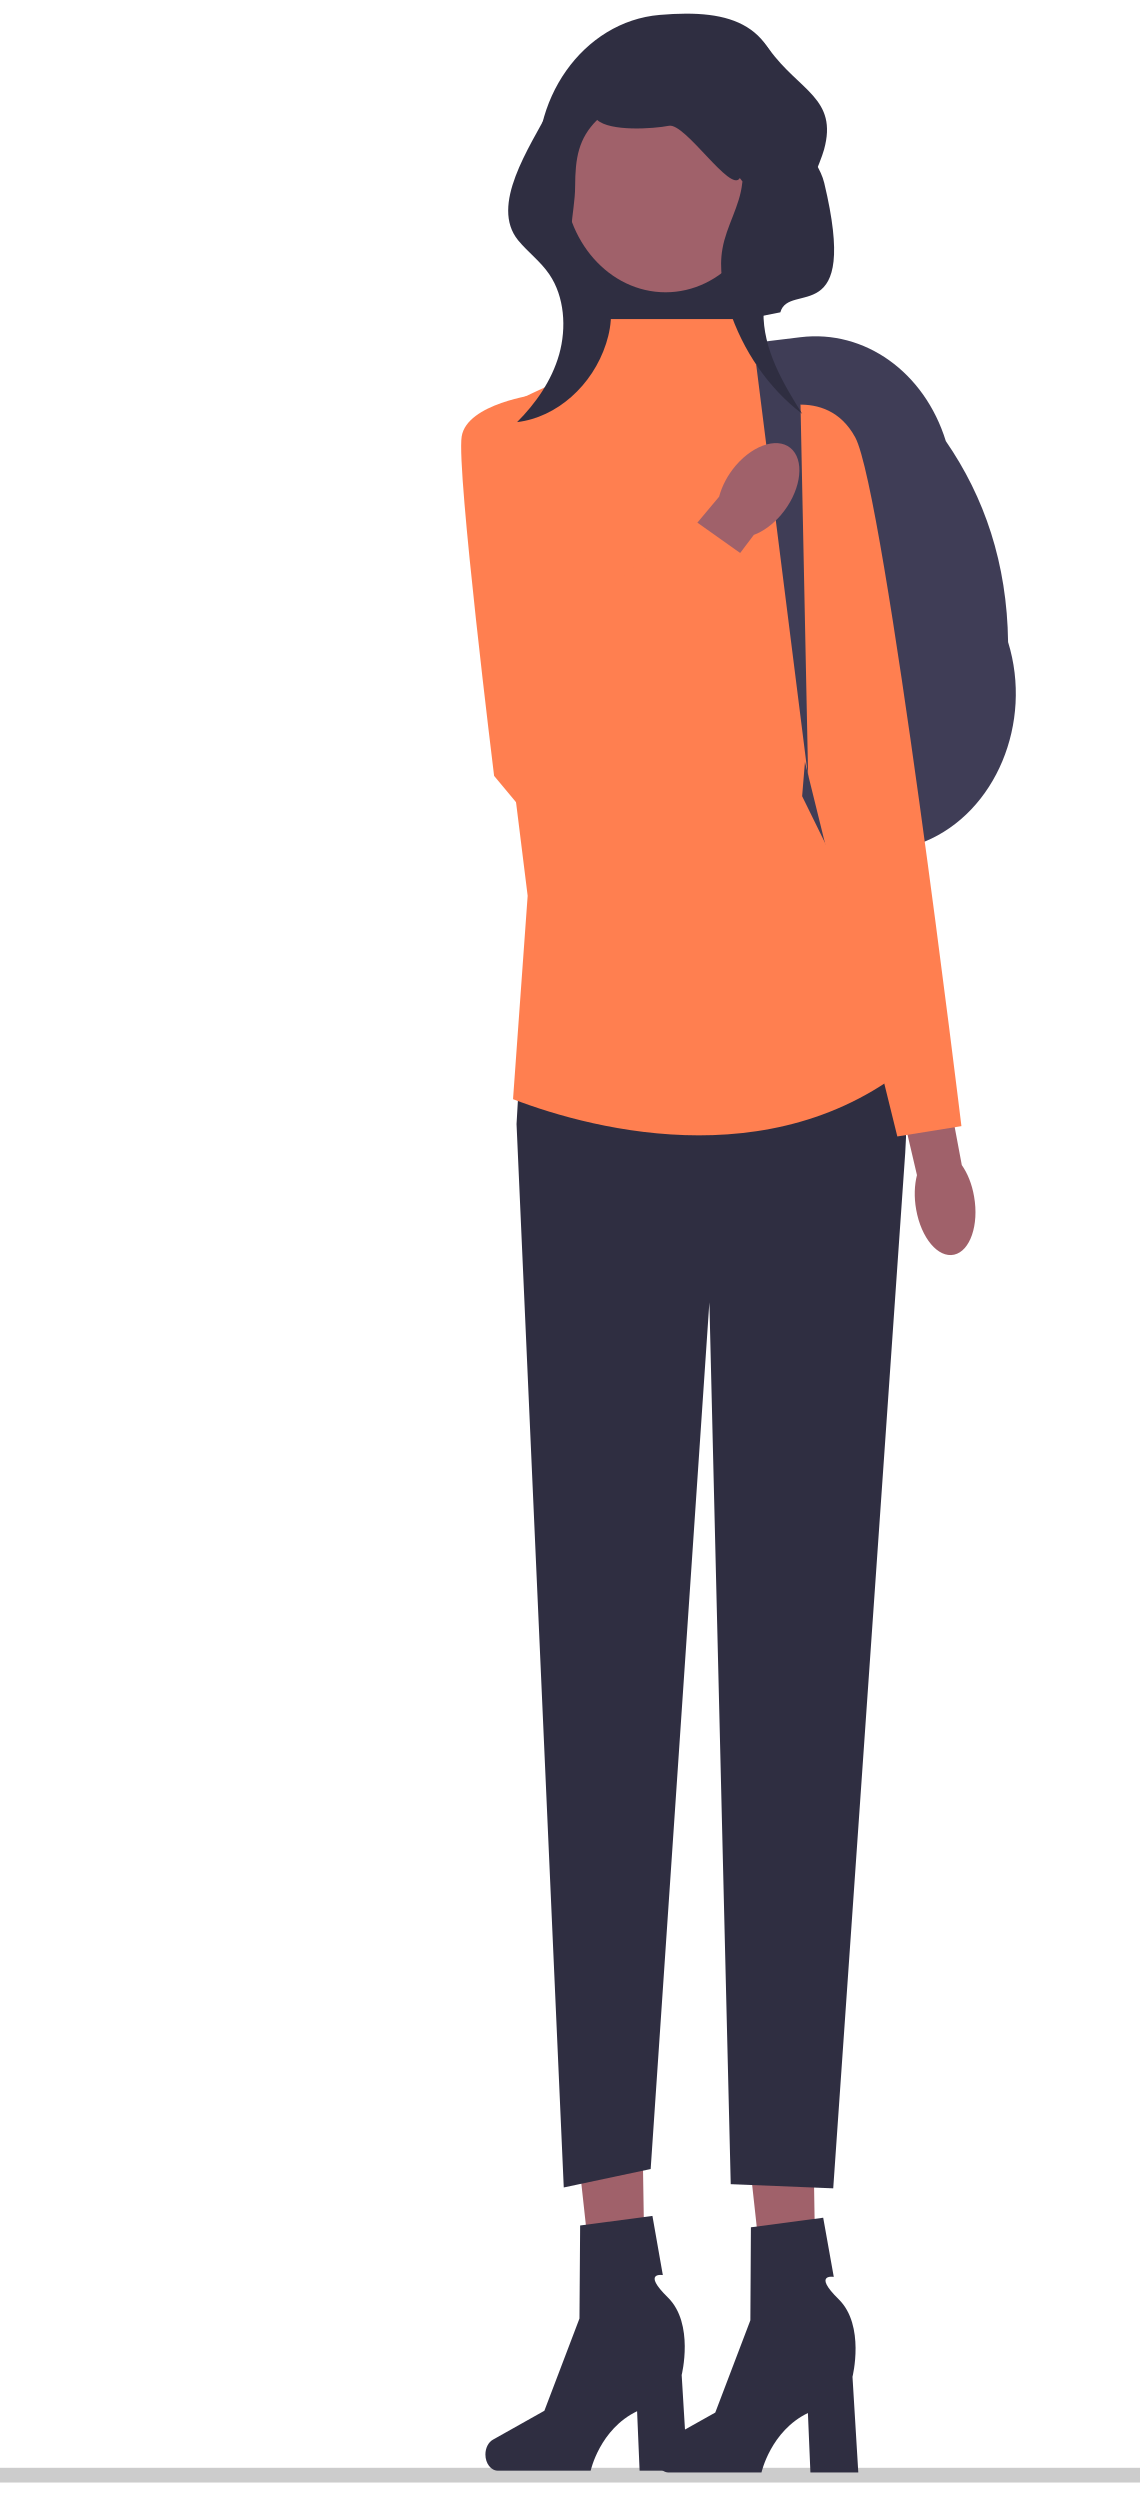
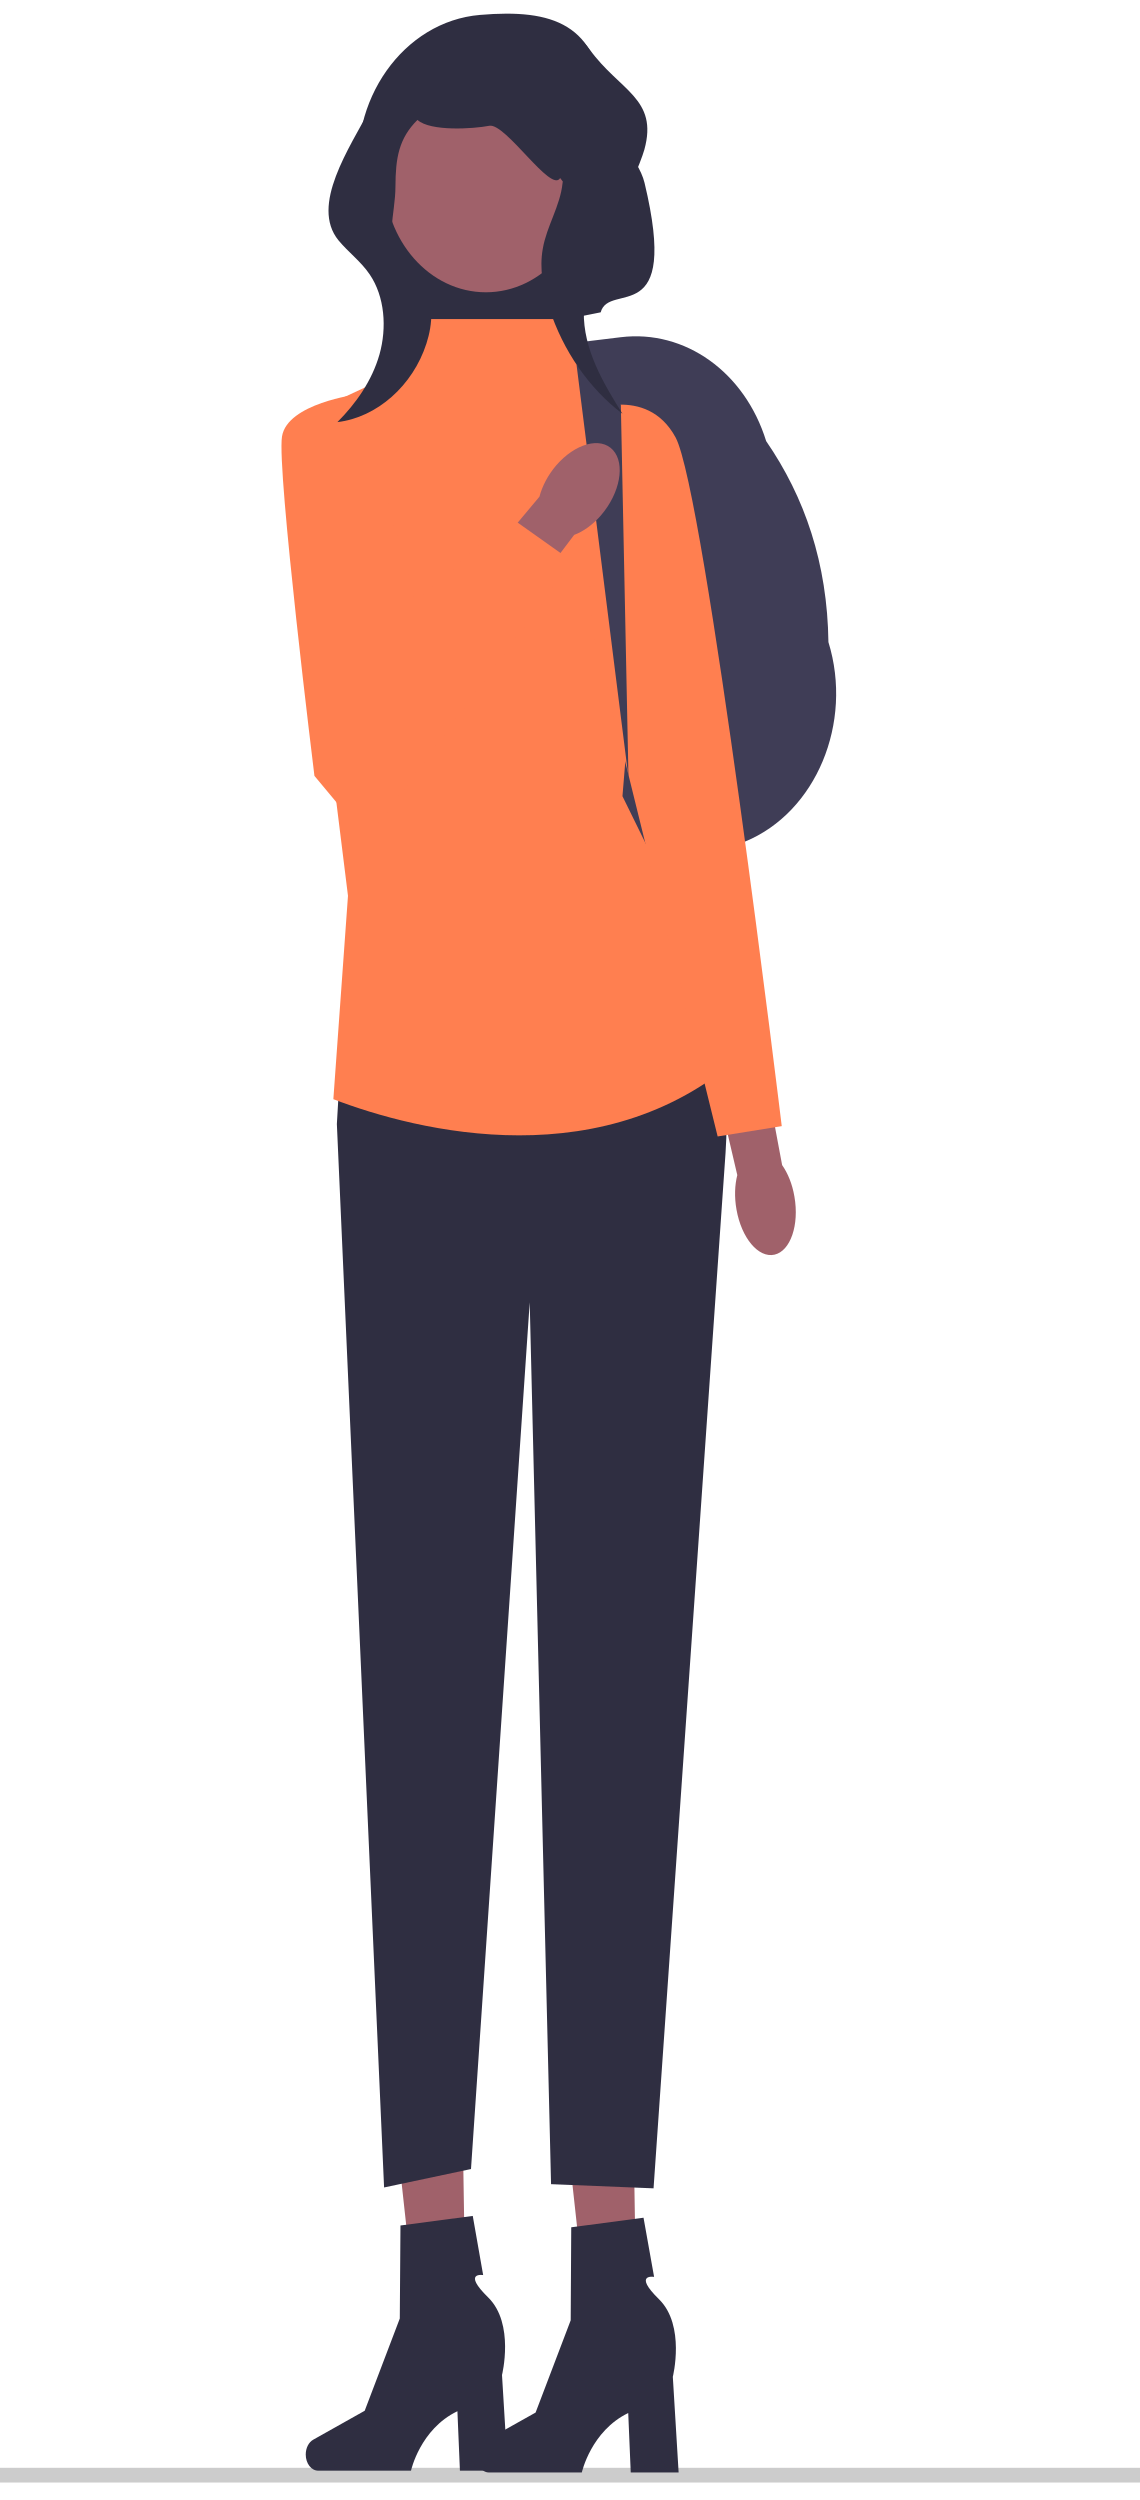
<svg xmlns="http://www.w3.org/2000/svg" width="272.643" height="598.307">
  <g class="layer">
-     <g id="svg_40">
+     <g id="svg_2">
      <path d="m-112.77,592.36c0,0.97 0.69,1.76 1.55,1.76l469.69,0c0.85,0 1.55,-0.79 1.55,-1.76c0,-0.97 -0.69,-1.76 -1.55,-1.76l-469.69,0c-0.85,0 -1.55,0.79 -1.55,1.76zm0,0" fill="rgb(80%,80%,80%)" fill-rule="nonzero" id="svg_41" />
-       <path d="m193.54,212.88l-16.67,-130.39l14.71,-1.79c15.37,-1.86 29.67,8.35 34.78,24.87c9.25,13.44 14.65,29.21 14.9,48.1c5.97,19.32 -2.97,40.75 -19.95,47.74l-27.78,11.47zm0,0" fill="rgb(24.706%,23.922%,33.725%)" fill-rule="nonzero" id="svg_42" />
-       <path d="m195.43,561.4l-11.17,0.29l-6.25,-56.99l16.51,-0.43l0.92,57.13zm0,0" fill="rgb(62.745%,38.039%,41.569%)" fill-rule="nonzero" id="svg_43" />
-       <path d="m157.05,587.85c0,2.15 1.33,3.87 2.97,3.87l22.22,0c0,0 2.21,-9.93 11.11,-14.23l0.6,14.23l11.46,0l-1.39,-22.9c0,0 3.06,-12.26 -3.28,-18.53c-6.38,-6.24 -1.2,-5.38 -1.2,-5.38l-2.53,-14.16l-17.3,2.29l-0.13,22.26l-8.4,22.08l-12.34,6.92c-1.1,0.61 -1.8,2.01 -1.8,3.55zm0,0" fill="rgb(18.431%,18.039%,25.49%)" fill-rule="nonzero" id="svg_44" />
-       <path d="m154.56,560.97l-11.21,0.29l-6.22,-56.99l16.51,-0.43l0.92,57.13zm0,0" fill="rgb(62.745%,38.039%,41.569%)" fill-rule="nonzero" id="svg_45" />
-       <path d="m116.17,587.42c0,2.15 1.33,3.87 3,3.87l22.19,0c0,0 2.18,-9.96 11.11,-14.23l0.6,14.23l11.46,0l-1.39,-22.9c0,0 3.06,-12.26 -3.28,-18.53c-6.38,-6.24 -1.23,-5.38 -1.23,-5.38l-2.49,-14.16l-17.3,2.29l-0.16,22.26l-8.4,22.08l-12.31,6.92c-1.1,0.61 -1.8,2.01 -1.8,3.55zm0,0" fill="rgb(18.431%,18.039%,25.49%)" fill-rule="nonzero" id="svg_46" />
-       <path d="m186.75,74.75l-40.28,7.92c-2.78,-8.03 -16.22,-30.29 -17.39,-38.17c-2.97,-20.5 10.51,-39.39 28.79,-40.93c17.55,-1.51 28.22,2.22 29.73,21.15c0.51,6.63 8.14,12.65 9.66,19.07c8.49,35.48 -8.46,23.4 -10.51,30.97zm0,0" fill="rgb(18.431%,18.039%,25.49%)" fill-rule="nonzero" id="svg_47" />
-       <path d="m126.27,223.34l-2.65,45.66l11.3,254.51l20.8,-4.41l14.05,-207.41l5.11,211.03l24.53,1l17.23,-247.81c1.33,-18.96 -3.06,-37.85 -12.41,-53.58l-77.97,1zm0,0" fill="rgb(18.431%,18.039%,25.49%)" fill-rule="nonzero" id="svg_48" />
-       <path d="m177.06,76.36l-32.13,0l-7.29,12.94l-25.41,11.9l14.05,113.19l-3.5,48.67c19.79,7.6 65.75,19.39 99.02,-11.72l-29.83,-60.79l7.01,-85.41l-13.57,-13.98l-8.33,-14.8zm0,0" fill="rgb(100%,49.804%,31.373%)" fill-rule="nonzero" id="svg_49" />
-       <path d="m183.59,42.42c0,-15.23 -10.89,-27.53 -24.31,-27.53c-13.42,0 -24.31,12.29 -24.31,27.53c0,15.2 10.89,27.53 24.31,27.53c13.42,0 24.31,-12.33 24.31,-27.53zm0,0" fill="rgb(62.745%,38.039%,41.569%)" fill-rule="nonzero" id="svg_50" />
-       <path d="m219.26,289.47c-0.54,-3.01 -0.41,-5.88 0.19,-8.24l-6.57,-28.1l11.9,-3.15l5.4,28.85c1.36,1.94 2.43,4.52 2.94,7.53c1.2,6.81 -0.95,13.05 -4.77,13.91c-3.85,0.86 -7.89,-3.98 -9.09,-10.79zm0,0" fill="rgb(62.745%,38.039%,41.569%)" fill-rule="nonzero" id="svg_51" />
-       <path d="m182.77,98.69c0,0 14.9,-6.92 21.91,5.99c7.01,12.9 25.41,164.83 25.41,164.83l-15.34,2.47l-30.24,-122.61l-1.74,-50.68zm0,0" fill="rgb(100%,49.804%,31.373%)" fill-rule="nonzero" id="svg_52" />
-       <path d="m193.41,186.07l-12.44,-98.85l10.61,9.61l1.83,89.24zm0,0" fill="rgb(24.706%,23.922%,33.725%)" fill-rule="nonzero" id="svg_53" />
-       <path d="m186.88,123.28c-1.99,2.29 -4.29,3.94 -6.47,4.73l-17.71,23.44l-9.6,-9.89l19,-22.69c0.66,-2.51 2.02,-5.16 4.01,-7.49c4.55,-5.27 10.64,-6.92 13.6,-3.66c2.97,3.3 1.7,10.25 -2.84,15.56zm0,0" fill="rgb(62.745%,38.039%,41.569%)" fill-rule="nonzero" id="svg_54" />
-       <path d="m128.48,94.39c0,0 -16.73,2.15 -17.99,10.07c-1.29,7.89 7.76,81.22 7.76,81.22l12.59,15.12l49.18,-66.41l-14.8,-10.5l-22.73,20.25l-14.01,-49.75zm0,0" fill="rgb(100%,49.804%,31.373%)" fill-rule="nonzero" id="svg_55" />
-       <path d="m156.32,7.94c-9.88,1.97 -19.48,8.03 -24.59,17.81c-5.15,9.78 -14.52,23.4 -7.73,31.76c2.37,2.87 5.37,5.05 7.48,8.17c3.6,5.3 4.14,12.72 2.34,19.14c-1.8,6.34 -5.65,11.76 -10.07,16.2c9.44,-1.11 18.06,-8.71 21.31,-18.82c1.52,-4.66 1.83,-10.25 -0.76,-14.3c-1.36,-2.11 -3.38,-3.55 -5.08,-5.3c-4.45,-4.48 -1.58,-11.25 -1.58,-17.99c0.03,-6.77 0.79,-11.47 5.27,-15.91c3.09,2.8 13.32,2.15 17.2,1.4c3.91,-0.72 14.8,16.27 16.95,12.51c4.23,6.13 1.36,-6.49 0.57,1.22c-0.57,5.52 -3.79,10.25 -4.73,15.7c-0.85,4.73 0.06,9.68 1.55,14.23c3.31,10.21 9.53,19.21 17.52,25.27c-4.61,-7.38 -9.41,-15.45 -9.25,-24.48c0.09,-6.7 12.72,-32.36 14.49,-38.74c3.38,-12.26 -5.93,-14.05 -13.1,-23.98c-6.34,-8.71 -18.56,-5.99 -28.22,-3.44" fill="rgb(18.431%,18.039%,25.49%)" fill-rule="nonzero" id="svg_56" />
+       <g id="svg_1">
+         <path d="m150.54,212.88l-16.67,-130.39l14.71,-1.79c15.37,-1.86 29.67,8.35 34.78,24.87c9.25,13.44 14.65,29.21 14.9,48.1c5.97,19.32 -2.97,40.75 -19.95,47.74l-27.78,11.47l0.01,0zm0,0" fill="rgb(24.706%,23.922%,33.725%)" fill-rule="nonzero" id="svg_42" />
+         <path d="m152.43,561.4l-11.17,0.29l-6.25,-56.99l16.51,-0.43l0.92,57.13l-0.01,0zm0,0" fill="rgb(62.745%,38.039%,41.569%)" fill-rule="nonzero" id="svg_43" />
+         <path d="m114.05,587.85c0,2.15 1.33,3.87 2.97,3.87l22.22,0c0,0 2.21,-9.93 11.11,-14.23l0.6,14.23l11.46,0l-1.39,-22.9c0,0 3.06,-12.26 -3.28,-18.53c-6.38,-6.24 -1.2,-5.38 -1.2,-5.38l-2.53,-14.16l-17.3,2.29l-0.13,22.26l-8.4,22.08l-12.34,6.92c-1.1,0.61 -1.8,2.01 -1.8,3.55l0.01,0zm0,0" fill="rgb(18.431%,18.039%,25.49%)" fill-rule="nonzero" id="svg_44" />
+         <path d="m111.56,560.97l-11.21,0.29l-6.22,-56.99l16.51,-0.43l0.92,57.13zm0,0" fill="rgb(62.745%,38.039%,41.569%)" fill-rule="nonzero" id="svg_45" />
+         <path d="m73.17,587.42c0,2.15 1.33,3.87 3,3.87l22.19,0c0,0 2.18,-9.96 11.11,-14.23l0.6,14.23l11.46,0l-1.39,-22.9c0,0 3.06,-12.26 -3.28,-18.53c-6.38,-6.24 -1.23,-5.38 -1.23,-5.38l-2.49,-14.16l-17.3,2.29l-0.16,22.26l-8.4,22.08l-12.31,6.92c-1.1,0.61 -1.8,2.01 -1.8,3.55zm0,0" fill="rgb(18.431%,18.039%,25.49%)" fill-rule="nonzero" id="svg_46" />
+         <path d="m143.75,74.75l-40.28,7.92c-2.78,-8.03 -16.22,-30.29 -17.39,-38.17c-2.97,-20.5 10.51,-39.39 28.79,-40.93c17.55,-1.51 28.22,2.22 29.73,21.15c0.51,6.63 8.14,12.65 9.66,19.07c8.49,35.48 -8.46,23.4 -10.51,30.97l0,-0.01zm0,0" fill="rgb(18.431%,18.039%,25.49%)" fill-rule="nonzero" id="svg_47" />
+         <path d="m83.27,223.34l-2.65,45.66l11.3,254.51l20.8,-4.41l14.05,-207.41l5.11,211.03l24.53,1l17.23,-247.81c1.33,-18.96 -3.06,-37.85 -12.41,-53.58l-77.97,1l0.01,0.01zm0,0" fill="rgb(18.431%,18.039%,25.49%)" fill-rule="nonzero" id="svg_48" />
+         <path d="m134.06,76.36l-32.13,0l-7.29,12.94l-25.41,11.9l14.05,113.19l-3.5,48.67c19.79,7.6 65.75,19.39 99.02,-11.72l-29.83,-60.79l7.01,-85.41l-13.57,-13.98l-8.33,-14.8l-0.02,0zm0,0" fill="rgb(100%,49.804%,31.373%)" fill-rule="nonzero" id="svg_49" />
+         <path d="m140.59,42.42c0,-15.23 -10.89,-27.53 -24.31,-27.53c-13.42,0 -24.31,12.29 -24.31,27.53c0,15.2 10.89,27.53 24.31,27.53c13.42,0 24.31,-12.33 24.31,-27.53zm0,0" fill="rgb(62.745%,38.039%,41.569%)" fill-rule="nonzero" id="svg_50" />
+         <path d="m176.26,289.47c-0.54,-3.01 -0.41,-5.88 0.19,-8.24l-6.57,-28.1l11.9,-3.15l5.4,28.85c1.36,1.94 2.43,4.52 2.94,7.53c1.2,6.81 -0.95,13.05 -4.77,13.91c-3.85,0.86 -7.89,-3.98 -9.09,-10.79l0,-0.01zm0,0" fill="rgb(62.745%,38.039%,41.569%)" fill-rule="nonzero" id="svg_51" />
+         <path d="m139.77,98.69c0,0 14.9,-6.92 21.91,5.99c7.01,12.9 25.41,164.83 25.41,164.83l-15.34,2.47l-30.24,-122.61l-1.74,-50.68zm0,0" fill="rgb(100%,49.804%,31.373%)" fill-rule="nonzero" id="svg_52" />
+         <path d="m150.41,186.07l-12.44,-98.85l10.61,9.61l1.83,89.24zm0,0" fill="rgb(24.706%,23.922%,33.725%)" fill-rule="nonzero" id="svg_53" />
+         <path d="m143.88,123.28c-1.99,2.29 -4.29,3.94 -6.47,4.73l-17.71,23.44l-9.6,-9.89l19,-22.69c0.66,-2.51 2.02,-5.16 4.01,-7.49c4.55,-5.27 10.64,-6.92 13.6,-3.66c2.97,3.3 1.7,10.25 -2.84,15.56l0.01,0zm0,0" fill="rgb(62.745%,38.039%,41.569%)" fill-rule="nonzero" id="svg_54" />
+         <path d="m85.48,94.39c0,0 -16.73,2.15 -17.99,10.07c-1.29,7.89 7.76,81.22 7.76,81.22l12.59,15.12l49.18,-66.41l-14.8,-10.5l-22.73,20.25l-14.01,-49.75zm0,0" fill="rgb(100%,49.804%,31.373%)" fill-rule="nonzero" id="svg_55" />
+         <path d="m113.32,7.94c-9.88,1.97 -19.48,8.03 -24.59,17.81c-5.15,9.78 -14.52,23.4 -7.73,31.76c2.37,2.87 5.37,5.05 7.48,8.17c3.6,5.3 4.14,12.72 2.34,19.14c-1.8,6.34 -5.65,11.76 -10.07,16.2c9.44,-1.11 18.06,-8.71 21.31,-18.82c1.52,-4.66 1.83,-10.25 -0.76,-14.3c-1.36,-2.11 -3.38,-3.55 -5.08,-5.3c-4.45,-4.48 -1.58,-11.25 -1.58,-17.99c0.03,-6.77 0.79,-11.47 5.27,-15.91c3.09,2.8 13.32,2.15 17.2,1.4c3.91,-0.72 14.8,16.27 16.95,12.51c4.23,6.13 1.36,-6.49 0.57,1.22c-0.57,5.52 -3.79,10.25 -4.73,15.7c-0.85,4.73 0.06,9.68 1.55,14.23c3.31,10.21 9.53,19.21 17.52,25.27c-4.61,-7.38 -9.41,-15.45 -9.25,-24.48c0.09,-6.7 12.72,-32.36 14.49,-38.74c3.38,-12.26 -5.93,-14.05 -13.1,-23.98c-6.34,-8.71 -18.56,-5.99 -28.22,-3.44" fill="rgb(18.431%,18.039%,25.49%)" fill-rule="nonzero" id="svg_56" />
+       </g>
    </g>
  </g>
</svg>
